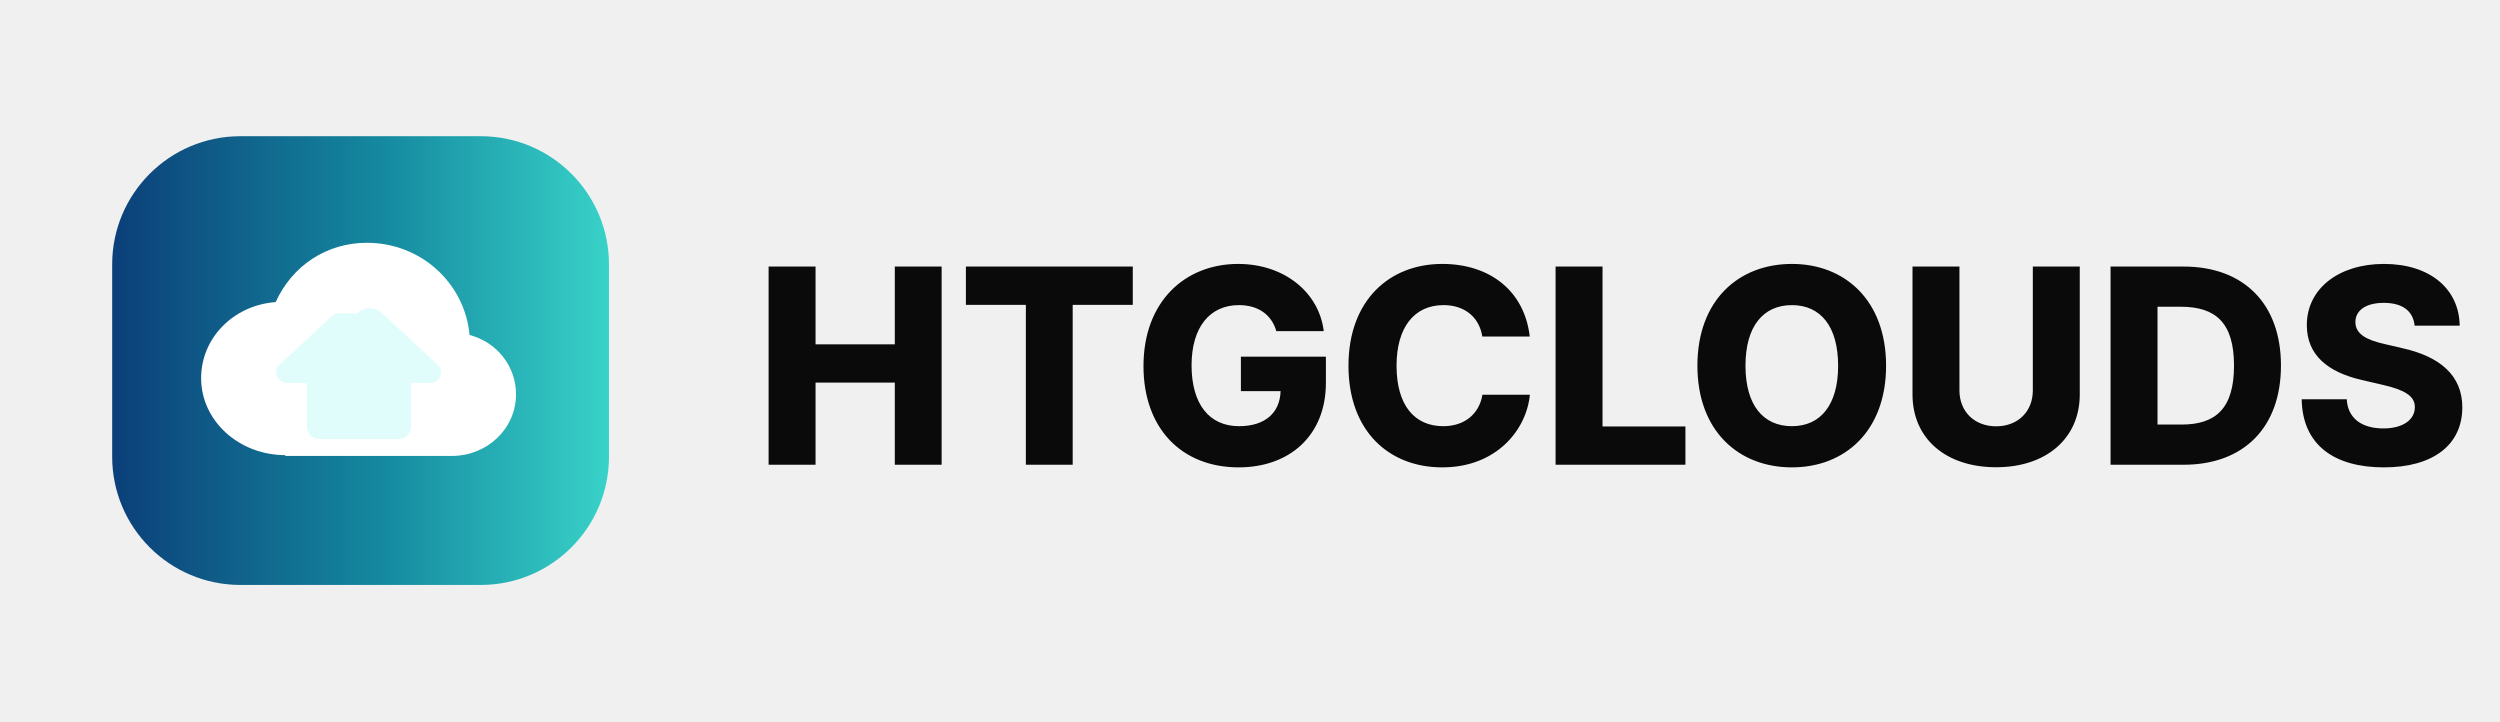
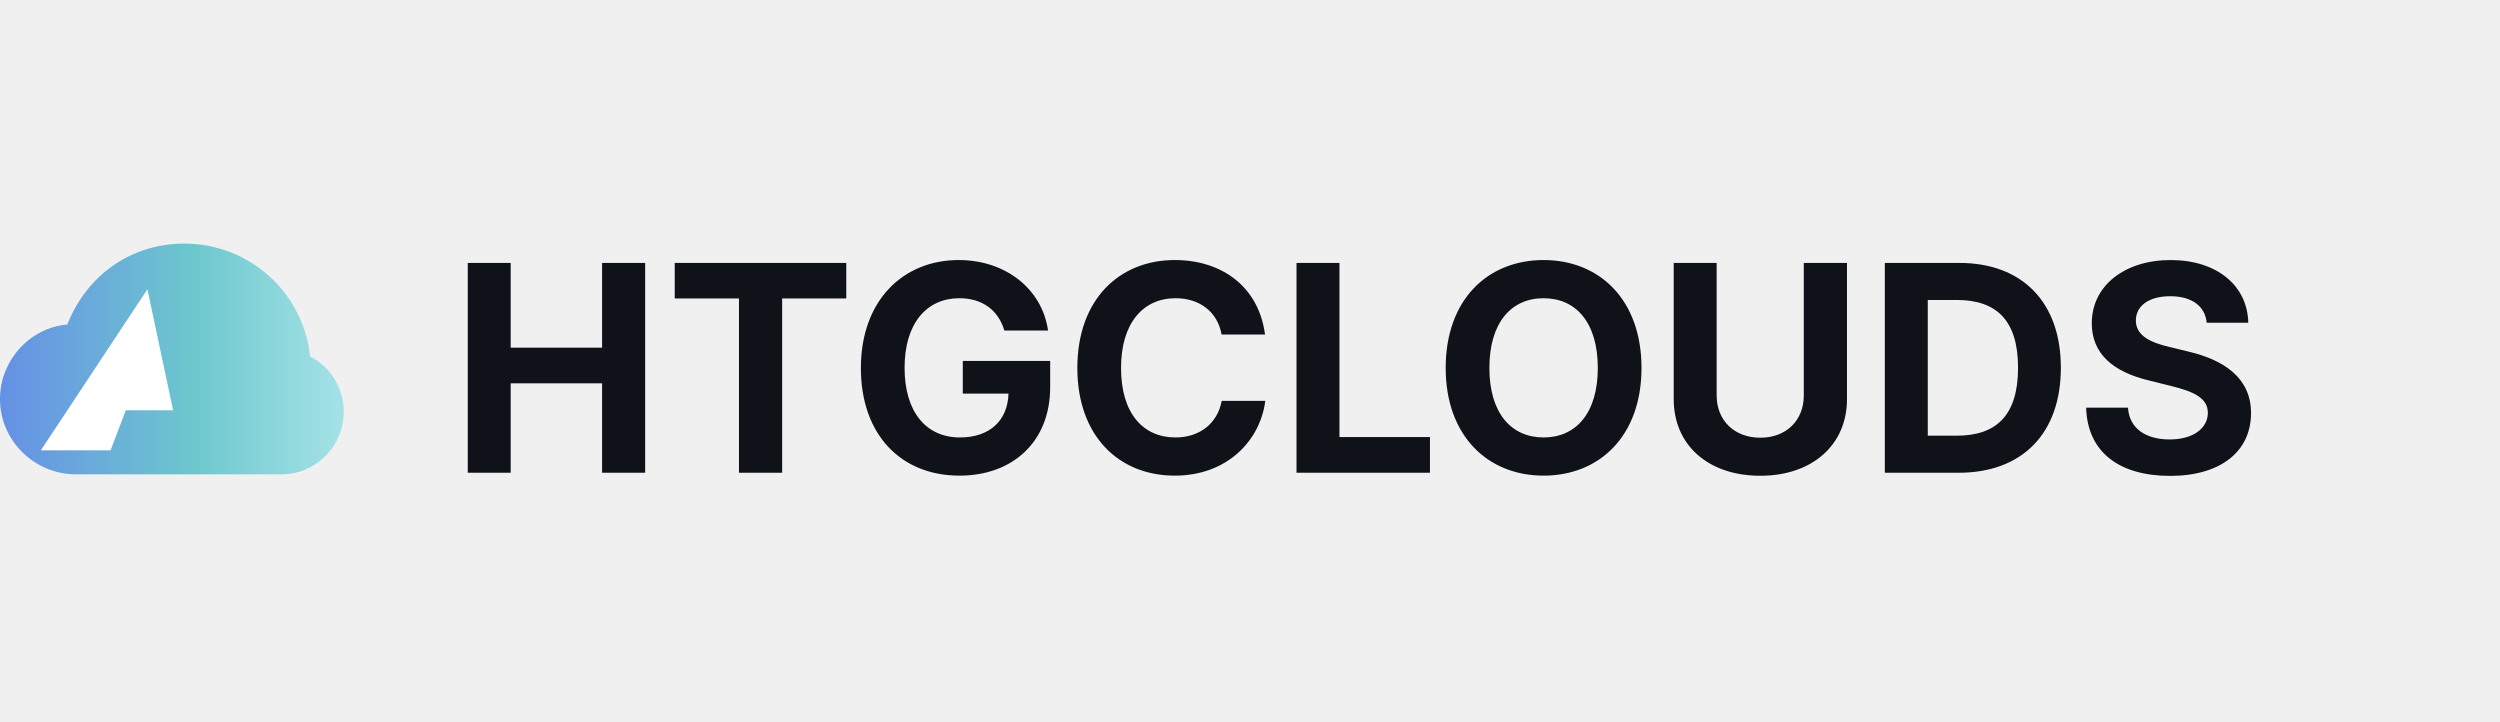
<svg xmlns="http://www.w3.org/2000/svg" viewBox="0 0 312 90" role="img" aria-label="HTGCLOUDS">
  <defs>
-     <linearGradient id="htgclouds-logo-gradient" x1="14" y1="45" x2="76" y2="45" gradientUnits="userSpaceOnUse">
-       <stop offset="0" stop-color="#0b3f79" />
-       <stop offset="0.55" stop-color="#158aa0" />
-       <stop offset="1" stop-color="#38d2c8" />
+     <linearGradient id="htgclouds-logo-gradient" x1="0" y1="47" x2="42" y2="47" gradientUnits="userSpaceOnUse">
+       <stop offset="0" stop-color="#6590e5" />
+       <stop offset="0.58" stop-color="#6dc8ce" />
+       <stop offset="1" stop-color="#a2e1e5" />
    </linearGradient>
  </defs>
-   <rect x="14" y="17" width="62" height="56" rx="16" fill="url(#htgclouds-logo-gradient)" />
-   <path fill="#ffffff" d="M35.6 56.8c-5.8 0-10.5-4.3-10.5-9.6 0-5 4-9.1 9.3-9.5 2.1-4.6 6.4-7.4 11.4-7.4 6.7 0 12.2 5 12.8 11.5 3.4.9 5.8 3.9 5.8 7.4 0 4.3-3.6 7.7-8 7.7H35.6Z" />
-   <path fill="#dffdfb" d="M44.6 39.1a2.2 2.2 0 0 1 3.1 0l6.9 6.4c.9.8.3 2.3-.9 2.3h-2.4v5.5c0 .8-.7 1.5-1.5 1.5h-10c-.8 0-1.5-.7-1.5-1.5v-5.5h-2.5c-1.2 0-1.8-1.5-.9-2.3l6.9-6.4Z" opacity="0.95" />
-   <text x="94" y="58" fill="#0a0a0a" font-family="Inter, Arial, Helvetica, sans-serif" font-size="34" font-weight="800" letter-spacing="0">HTGCLOUDS</text>
+   <path fill="url(#htgclouds-logo-gradient)" d="M9.5 59.2C4.3 59.2 0 55 0 49.8c0-4.8 3.7-8.9 8.4-9.3 2.4-6.1 7.9-10.1 14.6-10.1 8.2 0 14.9 6.2 15.7 14.1 2.6 1.3 4.2 4 4.2 6.9 0 4.3-3.5 7.8-7.8 7.8H9.5Z" />
+   <path fill="#ffffff" d="M15.7 51.2h5.9l-3.2-15.1L5.1 56.2h8.7l1.9-5Z" />
+   <text x="56" y="59" fill="#101219" font-family="Inter, Arial, Helvetica, sans-serif" font-size="36" font-weight="700" letter-spacing="0">HTGCLOUDS</text>
</svg>
